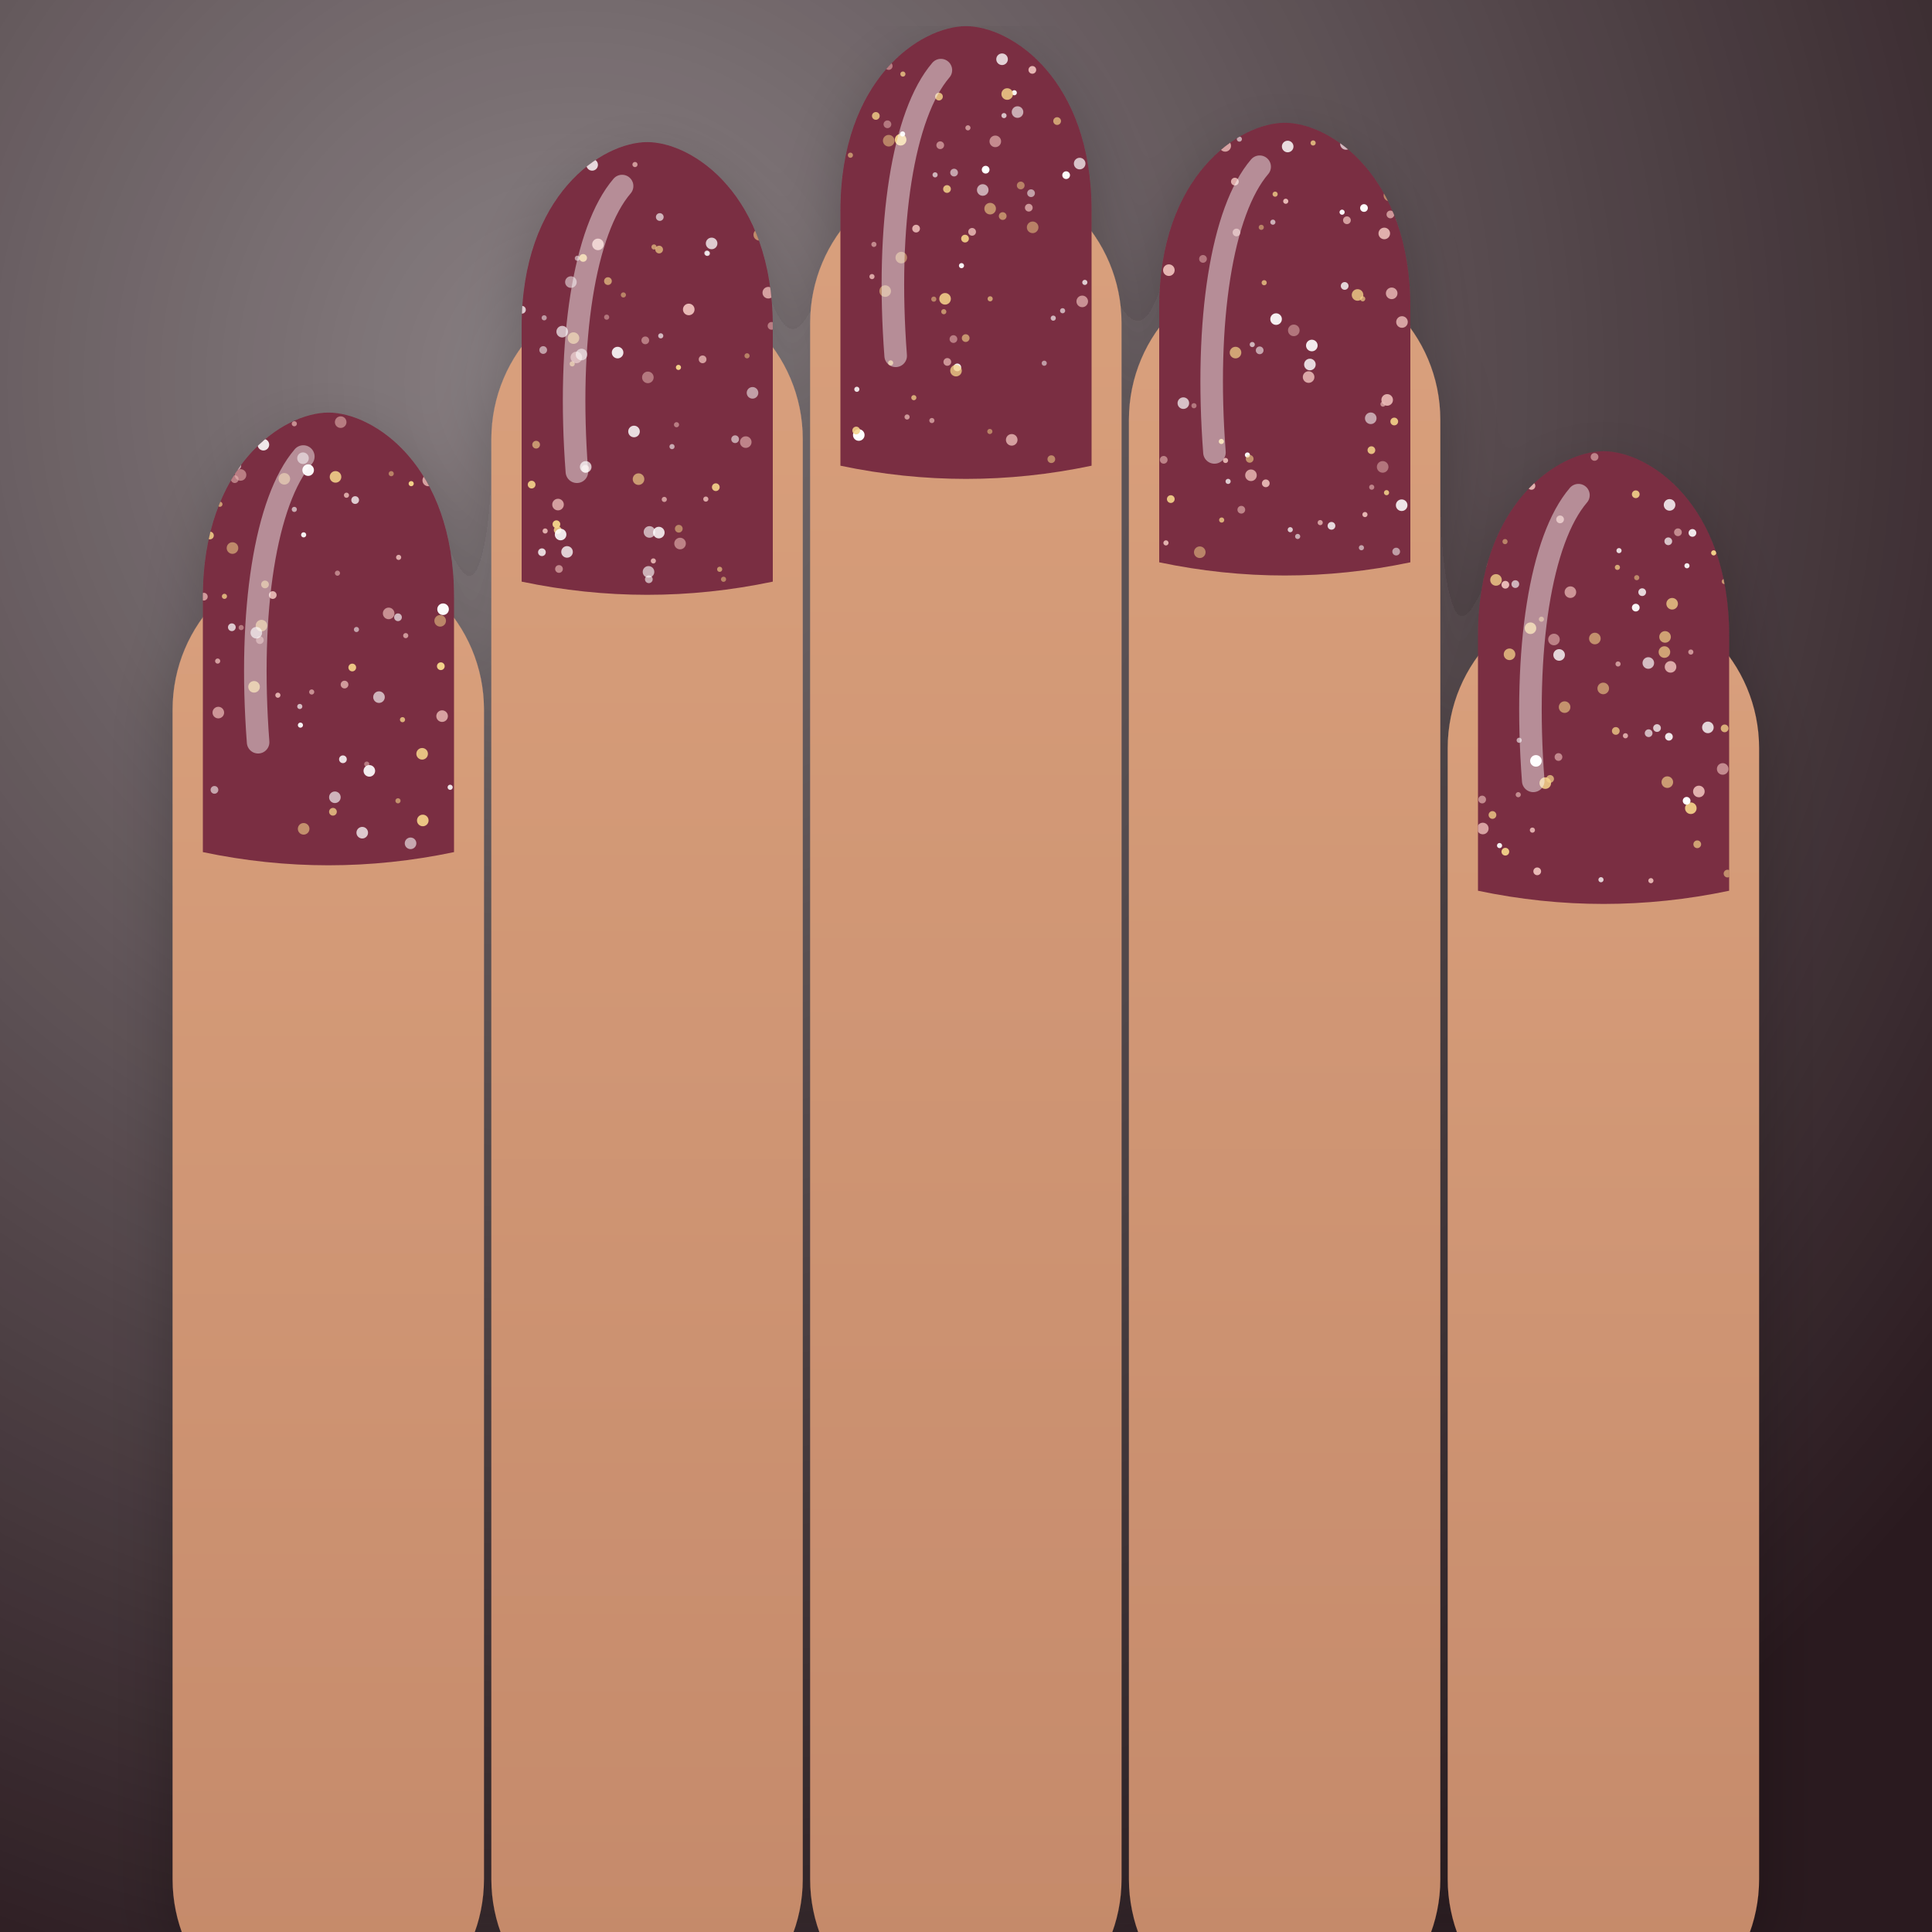
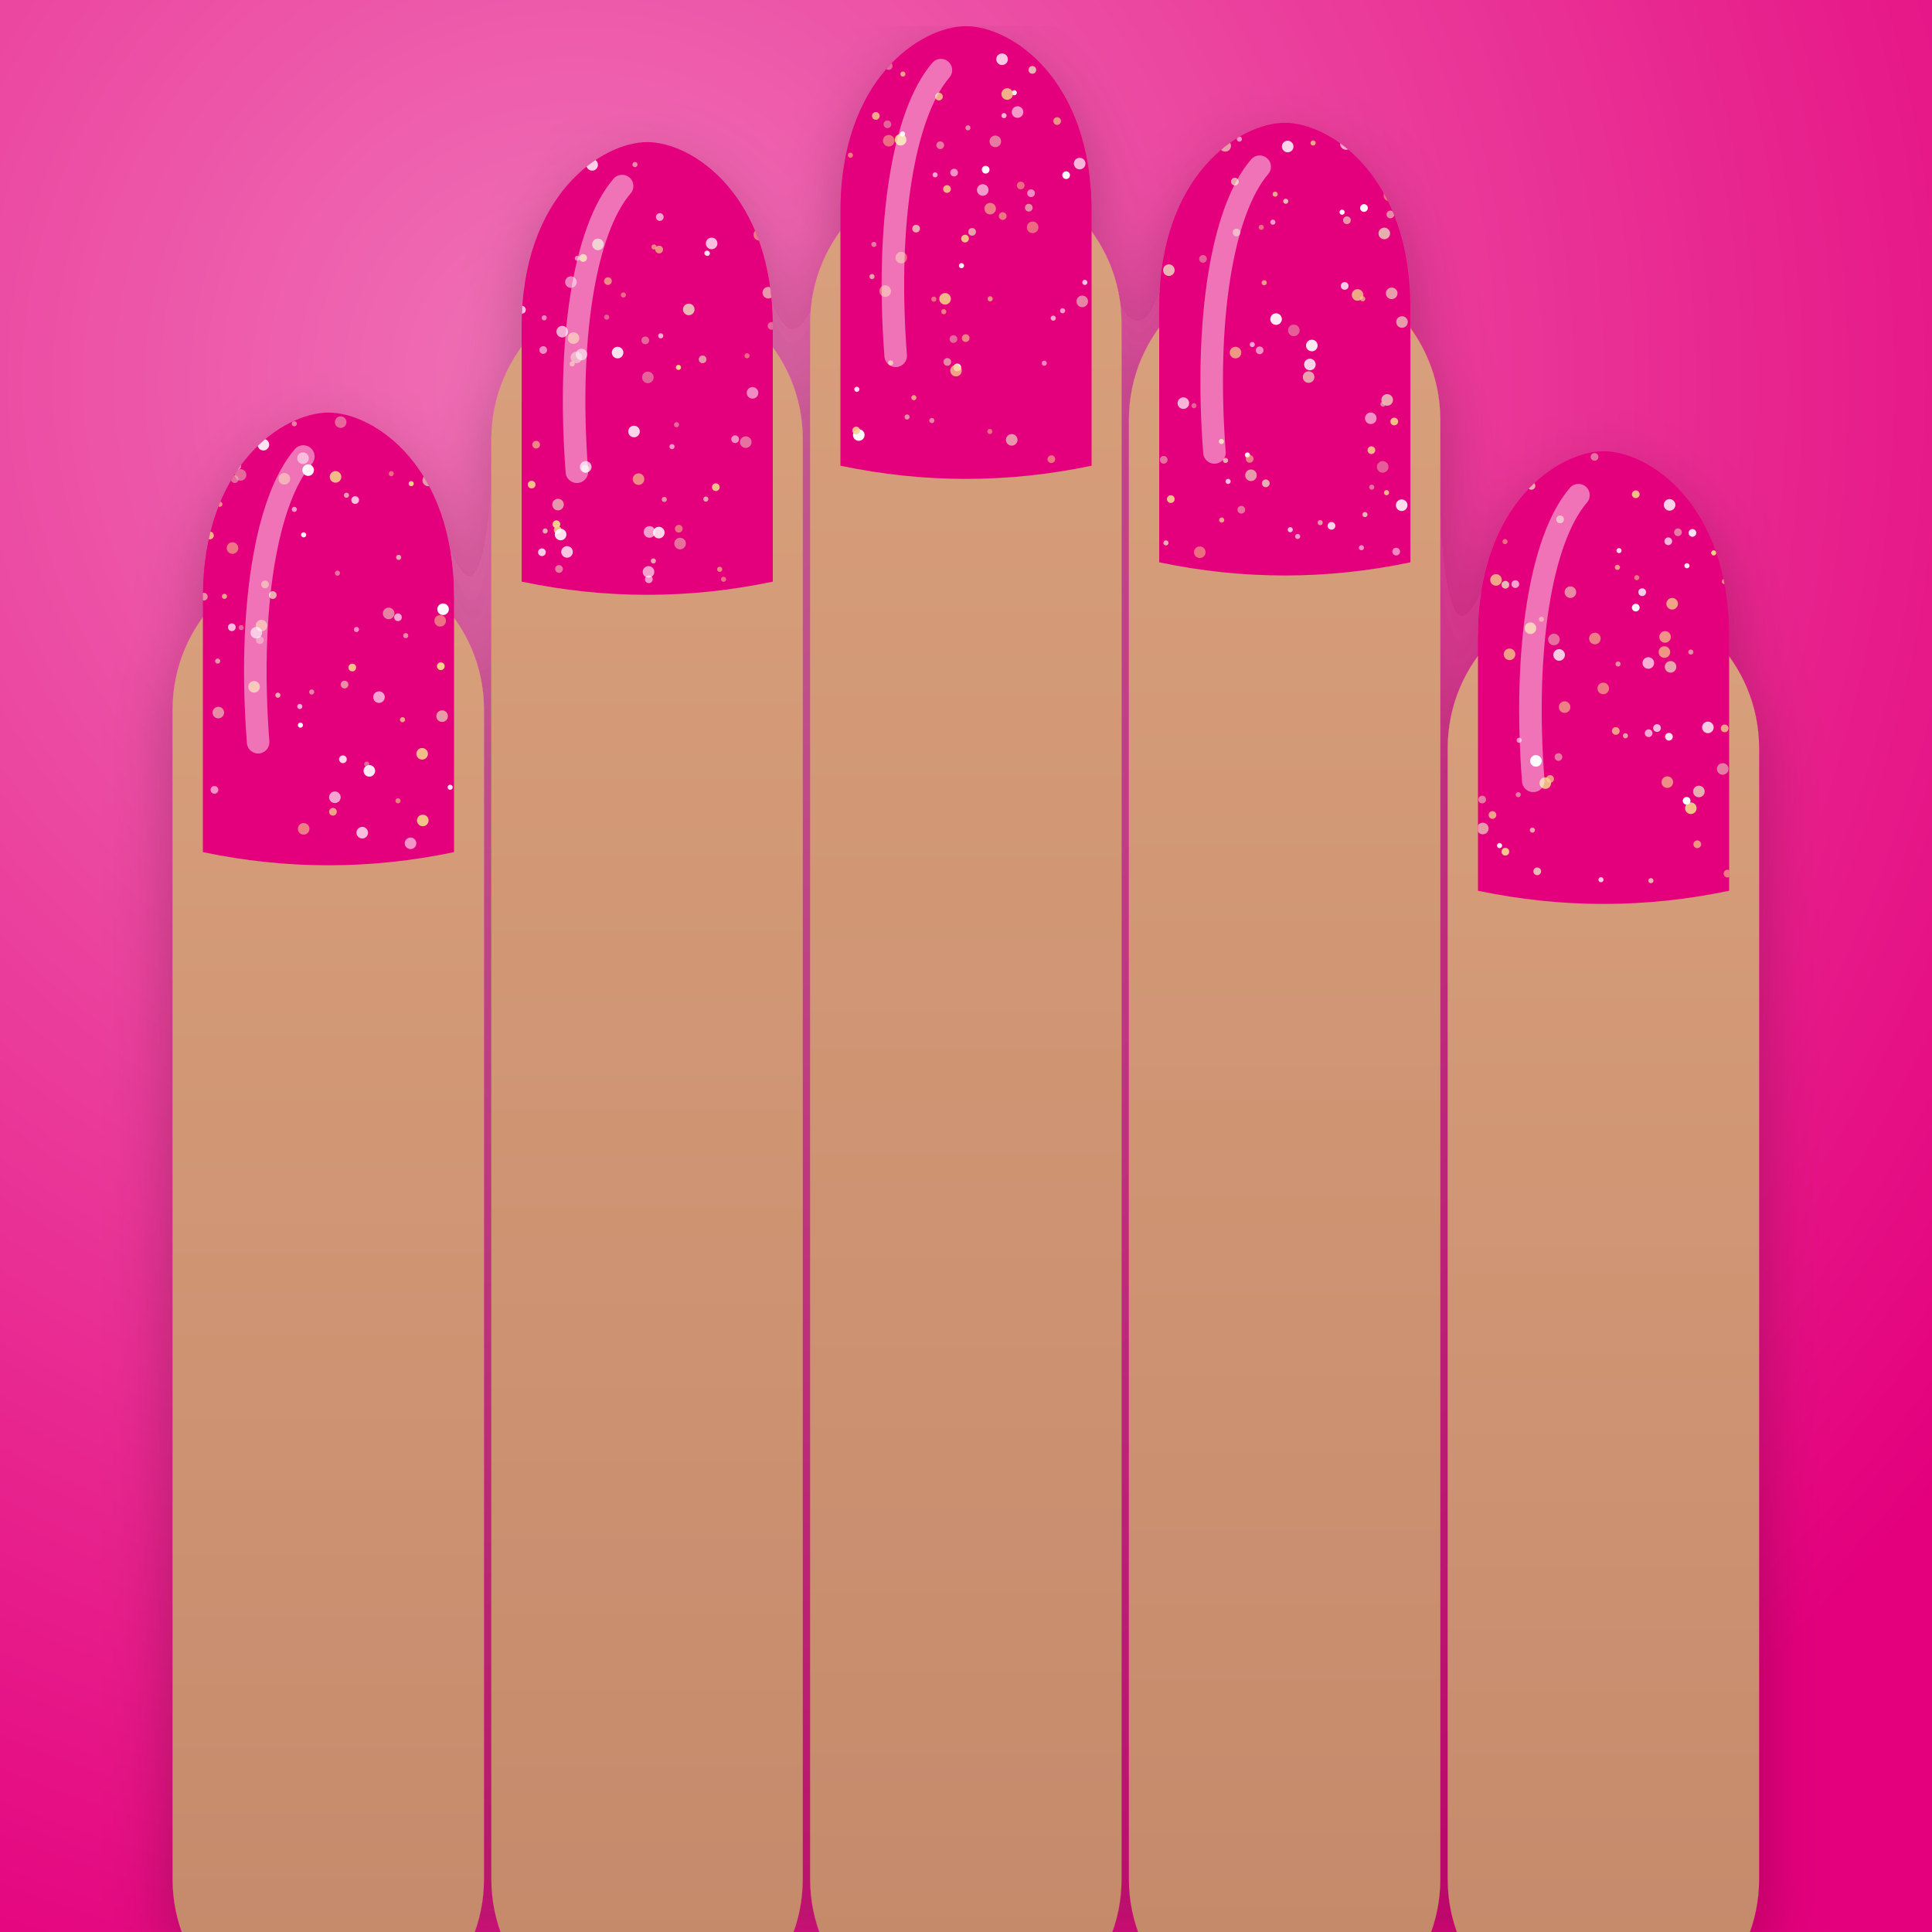
<svg xmlns="http://www.w3.org/2000/svg" viewBox="0 0 600 600" preserveAspectRatio="xMidYMid slice">
  <defs>
    <linearGradient id="chrome" x1="0" y1="0" x2="1" y2="1">
      <stop offset="0" stop-color="#f4e9ff" />
      <stop offset=".35" stop-color="#c9b6e6" />
      <stop offset=".6" stop-color="#fbe2ee" />
      <stop offset="1" stop-color="#a99bc8" />
    </linearGradient>
    <linearGradient id="sk" x1="0" y1="0" x2="0" y2="1">
      <stop offset="0" stop-color="#d9a07c" />
      <stop offset="1" stop-color="#c4896a" />
    </linearGradient>
    <radialGradient id="bgl" cx=".3" cy=".2" r=".9">
      <stop offset="0" stop-color="#fff" stop-opacity=".45" />
      <stop offset="1" stop-color="#fff" stop-opacity="0" />
    </radialGradient>
    <filter id="sh" x="-20%" y="-20%" width="140%" height="140%">
      <feDropShadow dx="0" dy="8" stdDeviation="10" flood-color="#2a1a1f" flood-opacity=".25" />
    </filter>
    <clipPath id="c0">
      <path d="M63.0,264.63 L63.0,185.46 C63.0,144.51 87.96,128.13 102.0,128.13 C116.04,128.13 141.0,144.51 141.0,185.46 L141.0,264.63 Q102.0,272.82 63.0,264.63 Z" />
    </clipPath>
    <clipPath id="c1">
      <path d="M162.0,180.63 L162.0,101.46 C162.0,60.51 186.96,44.13 201.0,44.13 C215.04,44.13 240.0,60.51 240.0,101.46 L240.0,180.63 Q201.0,188.82 162.0,180.63 Z" />
    </clipPath>
    <clipPath id="c2">
      <path d="M261.0,144.63 L261.0,65.46 C261.0,24.51 285.96,8.13 300.0,8.13 C314.04,8.13 339.0,24.51 339.0,65.46 L339.0,144.63 Q300.0,152.82 261.0,144.63 Z" />
    </clipPath>
    <clipPath id="c3">
      <path d="M360.0,174.63 L360.0,95.46 C360.0,54.51 384.96,38.13 399.0,38.13 C413.04,38.13 438.0,54.51 438.0,95.46 L438.0,174.63 Q399.0,182.82 360.0,174.63 Z" />
    </clipPath>
    <clipPath id="c4">
      <path d="M459.0,276.63 L459.0,197.46 C459.0,156.51 483.96,140.13 498.0,140.13 C512.04,140.13 537.0,156.51 537.0,197.46 L537.0,276.63 Q498.0,284.82 459.0,276.63 Z" />
    </clipPath>
  </defs>
-   <rect width="600" height="600" fill="#2a1a1f" />
+   <rect width="600" height="600" fill="#e4007c" />
  <rect width="600" height="600" fill="url(#bgl)" />
  <g filter="url(#sh)">
    <rect x="53.6" y="172.0" width="96.7" height="460.0" rx="48.4" fill="url(#sk)" />
-     <path d="M63.0,264.63 L63.0,185.46 C63.0,144.51 87.96,128.13 102.0,128.13 C116.04,128.13 141.0,144.51 141.0,185.46 L141.0,264.63 Q102.0,272.82 63.0,264.63 Z" fill="#7a2f42" />
+     <path d="M63.0,264.63 L63.0,185.46 C63.0,144.51 87.96,128.13 102.0,128.13 C116.04,128.13 141.0,144.51 141.0,185.46 L141.0,264.63 Q102.0,272.82 63.0,264.63 Z" fill="#e4007c" />
    <g clip-path="url(#c0)">
      <circle cx="88.3" cy="148.7" r="1.8" fill="#f5d38a" opacity="0.54" />
      <circle cx="104.8" cy="178.0" r="0.8" fill="#e9b9b5" opacity="0.61" />
      <circle cx="69.7" cy="185.2" r="0.8" fill="#f5d38a" opacity="0.78" />
      <circle cx="67.6" cy="205.3" r="0.8" fill="#e9b9b5" opacity="0.81" />
      <circle cx="136.9" cy="206.9" r="1.2" fill="#f5d38a" opacity="0.99" />
      <circle cx="66.6" cy="245.3" r="1.2" fill="#fff" opacity="0.57" />
      <circle cx="72.2" cy="170.2" r="1.8" fill="#f5d38a" opacity="0.55" />
      <circle cx="107.6" cy="153.8" r="0.8" fill="#e9b9b5" opacity="0.86" />
      <circle cx="107.0" cy="212.6" r="1.2" fill="#e9b9b5" opacity="0.77" />
      <circle cx="123.6" cy="191.7" r="1.2" fill="#fff" opacity="0.65" />
      <circle cx="125.0" cy="223.5" r="0.8" fill="#f5d38a" opacity="0.79" />
      <circle cx="104.0" cy="247.6" r="1.8" fill="#fff" opacity="0.64" />
      <circle cx="139.5" cy="144.2" r="1.2" fill="#f5d38a" opacity="0.88" />
      <circle cx="74.9" cy="194.9" r="0.8" fill="#e9b9b5" opacity="0.54" />
      <circle cx="106.5" cy="235.8" r="1.2" fill="#fff" opacity="0.85" />
      <circle cx="109.4" cy="207.3" r="1.2" fill="#f5d38a" opacity="0.92" />
      <circle cx="136.7" cy="192.8" r="1.8" fill="#f5d38a" opacity="0.53" />
      <circle cx="117.7" cy="216.5" r="1.8" fill="#fff" opacity="0.64" />
      <circle cx="93.1" cy="219.4" r="0.8" fill="#fff" opacity="0.68" />
      <circle cx="110.7" cy="195.5" r="0.8" fill="#fff" opacity="0.56" />
      <circle cx="82.3" cy="181.5" r="1.2" fill="#f5d38a" opacity="0.58" />
      <circle cx="94.3" cy="166.1" r="0.8" fill="#fff" opacity="0.93" />
      <circle cx="84.7" cy="184.8" r="1.2" fill="#e9b9b5" opacity="0.94" />
      <circle cx="137.7" cy="148.7" r="0.8" fill="#f5d38a" opacity="0.62" />
      <circle cx="81.2" cy="194.3" r="1.8" fill="#f5d38a" opacity="0.63" />
      <circle cx="63.3" cy="185.3" r="1.2" fill="#e9b9b5" opacity="0.78" />
      <circle cx="137.3" cy="222.4" r="1.8" fill="#e9b9b5" opacity="0.83" />
      <circle cx="120.7" cy="190.5" r="1.8" fill="#e9b9b5" opacity="0.70" />
      <circle cx="94.1" cy="142.3" r="1.8" fill="#fff" opacity="0.53" />
      <circle cx="68.3" cy="156.6" r="0.8" fill="#f5d38a" opacity="0.67" />
      <circle cx="67.1" cy="128.2" r="0.8" fill="#e9b9b5" opacity="0.55" />
      <circle cx="91.4" cy="131.6" r="0.8" fill="#e9b9b5" opacity="0.69" />
      <circle cx="112.5" cy="258.6" r="1.8" fill="#fff" opacity="0.74" />
      <circle cx="72.0" cy="194.8" r="1.2" fill="#fff" opacity="0.74" />
      <circle cx="69.7" cy="142.1" r="1.2" fill="#e9b9b5" opacity="0.63" />
      <circle cx="127.7" cy="150.2" r="0.8" fill="#f5d38a" opacity="0.98" />
      <circle cx="104.2" cy="148.1" r="1.8" fill="#f5d38a" opacity="0.88" />
      <circle cx="86.3" cy="215.9" r="0.8" fill="#e9b9b5" opacity="0.92" />
      <circle cx="103.4" cy="252.1" r="1.2" fill="#f5d38a" opacity="0.77" />
      <circle cx="123.8" cy="173.1" r="0.8" fill="#e9b9b5" opacity="0.91" />
      <circle cx="139.8" cy="244.5" r="0.8" fill="#fff" opacity="0.87" />
      <circle cx="80.7" cy="198.8" r="1.2" fill="#e9b9b5" opacity="0.51" />
      <circle cx="65.2" cy="166.3" r="1.2" fill="#f5d38a" opacity="0.85" />
      <circle cx="137.6" cy="189.2" r="1.8" fill="#fff" opacity="0.98" />
      <circle cx="91.4" cy="158.2" r="0.8" fill="#fff" opacity="0.60" />
      <circle cx="78.9" cy="213.3" r="1.8" fill="#f5d38a" opacity="0.74" />
      <circle cx="113.9" cy="237.3" r="0.8" fill="#e9b9b5" opacity="0.56" />
      <circle cx="93.3" cy="225.2" r="0.8" fill="#fff" opacity="0.94" />
      <circle cx="96.8" cy="214.9" r="0.8" fill="#e9b9b5" opacity="0.70" />
      <circle cx="94.3" cy="257.4" r="1.8" fill="#f5d38a" opacity="0.59" />
      <circle cx="72.9" cy="148.8" r="1.2" fill="#e9b9b5" opacity="0.57" />
      <circle cx="127.5" cy="261.9" r="1.8" fill="#fff" opacity="0.58" />
      <circle cx="105.8" cy="131.1" r="1.8" fill="#e9b9b5" opacity="0.55" />
      <circle cx="121.5" cy="147.1" r="0.8" fill="#f5d38a" opacity="0.51" />
      <circle cx="79.6" cy="196.5" r="1.8" fill="#fff" opacity="0.63" />
      <circle cx="95.7" cy="146.0" r="1.8" fill="#fff" opacity="0.95" />
      <circle cx="114.7" cy="239.4" r="1.8" fill="#fff" opacity="0.91" />
      <circle cx="131.5" cy="146.0" r="0.8" fill="#e9b9b5" opacity="0.76" />
      <circle cx="131.1" cy="234.1" r="1.8" fill="#f5d38a" opacity="0.89" />
      <circle cx="74.7" cy="147.5" r="1.8" fill="#e9b9b5" opacity="0.56" />
      <circle cx="67.8" cy="221.3" r="1.8" fill="#e9b9b5" opacity="0.74" />
      <circle cx="123.6" cy="248.7" r="0.8" fill="#f5d38a" opacity="0.60" />
      <circle cx="66.3" cy="141.5" r="1.2" fill="#e9b9b5" opacity="0.51" />
      <circle cx="132.7" cy="136.8" r="1.2" fill="#e9b9b5" opacity="0.99" />
      <circle cx="110.3" cy="155.3" r="1.2" fill="#fff" opacity="0.75" />
      <circle cx="126.0" cy="197.4" r="0.8" fill="#e9b9b5" opacity="0.76" />
      <circle cx="131.3" cy="254.8" r="1.8" fill="#f5d38a" opacity="0.92" />
      <circle cx="73.7" cy="144.7" r="1.2" fill="#fff" opacity="0.54" />
      <circle cx="81.8" cy="138.1" r="1.8" fill="#fff" opacity="0.89" />
      <circle cx="133.0" cy="149.2" r="1.8" fill="#e9b9b5" opacity="0.83" />
    </g>
    <path d="M80.16,230.505 C77.04,189.555 82.5,155.43 94.2,141.78" stroke="#fff" stroke-width="7.0" stroke-linecap="round" fill="none" opacity=".45" />
    <rect x="152.6" y="88.0" width="96.7" height="544.0" rx="48.4" fill="url(#sk)" />
-     <path d="M162.0,180.63 L162.0,101.46 C162.0,60.51 186.96,44.13 201.0,44.13 C215.04,44.13 240.0,60.51 240.0,101.46 L240.0,180.63 Q201.0,188.82 162.0,180.63 Z" fill="#7a2f42" />
+     <path d="M162.0,180.63 L162.0,101.46 C162.0,60.51 186.96,44.13 201.0,44.13 C215.04,44.13 240.0,60.51 240.0,101.46 L240.0,180.63 Q201.0,188.82 162.0,180.63 Z" fill="#e4007c" />
    <g clip-path="url(#c1)">
      <circle cx="173.2" cy="164.6" r="1.2" fill="#f5d38a" opacity="0.87" />
      <circle cx="169.3" cy="164.9" r="0.8" fill="#e9b9b5" opacity="0.92" />
      <circle cx="174.6" cy="103.0" r="1.8" fill="#fff" opacity="0.67" />
      <circle cx="177.3" cy="87.6" r="1.8" fill="#fff" opacity="0.51" />
      <circle cx="205.2" cy="104.3" r="0.8" fill="#fff" opacity="0.67" />
      <circle cx="210.7" cy="114.1" r="0.8" fill="#f5d38a" opacity="0.99" />
      <circle cx="223.5" cy="176.8" r="0.8" fill="#f5d38a" opacity="0.63" />
      <circle cx="165.1" cy="150.5" r="1.2" fill="#f5d38a" opacity="0.91" />
      <circle cx="228.3" cy="136.4" r="1.2" fill="#fff" opacity="0.57" />
      <circle cx="233.7" cy="122.0" r="1.8" fill="#fff" opacity="0.54" />
      <circle cx="166.5" cy="138.1" r="1.2" fill="#f5d38a" opacity="0.63" />
      <circle cx="163.3" cy="56.2" r="1.2" fill="#f5d38a" opacity="0.80" />
      <circle cx="179.3" cy="80.2" r="0.8" fill="#fff" opacity="0.51" />
      <circle cx="239.6" cy="101.2" r="1.2" fill="#e9b9b5" opacity="0.56" />
      <circle cx="203.1" cy="76.7" r="0.8" fill="#f5d38a" opacity="0.63" />
      <circle cx="176.1" cy="171.4" r="1.8" fill="#fff" opacity="0.77" />
      <circle cx="178.1" cy="105.0" r="1.8" fill="#f5d38a" opacity="0.64" />
      <circle cx="224.7" cy="179.9" r="0.8" fill="#f5d38a" opacity="0.51" />
      <circle cx="201.4" cy="177.6" r="1.8" fill="#fff" opacity="0.62" />
      <circle cx="196.9" cy="134.0" r="1.8" fill="#fff" opacity="0.83" />
      <circle cx="204.6" cy="165.4" r="1.8" fill="#fff" opacity="0.84" />
      <circle cx="238.6" cy="90.9" r="1.8" fill="#e9b9b5" opacity="0.82" />
      <circle cx="193.6" cy="91.6" r="0.8" fill="#f5d38a" opacity="0.51" />
      <circle cx="210.8" cy="164.2" r="1.2" fill="#f5d38a" opacity="0.53" />
      <circle cx="213.9" cy="96.1" r="1.8" fill="#e9b9b5" opacity="0.99" />
      <circle cx="208.7" cy="138.7" r="0.8" fill="#fff" opacity="0.59" />
      <circle cx="183.0" cy="44.6" r="1.2" fill="#fff" opacity="0.99" />
      <circle cx="204.7" cy="77.5" r="1.2" fill="#f5d38a" opacity="0.68" />
      <circle cx="162.1" cy="96.2" r="1.2" fill="#fff" opacity="0.75" />
      <circle cx="177.7" cy="113.0" r="0.8" fill="#f5d38a" opacity="0.63" />
      <circle cx="169.0" cy="98.7" r="0.8" fill="#fff" opacity="0.51" />
      <circle cx="185.7" cy="75.9" r="1.8" fill="#e9b9b5" opacity="0.93" />
      <circle cx="174.1" cy="166.0" r="1.8" fill="#fff" opacity="0.88" />
      <circle cx="218.2" cy="111.6" r="1.2" fill="#e9b9b5" opacity="0.81" />
      <circle cx="173.3" cy="156.7" r="1.8" fill="#e9b9b5" opacity="0.81" />
      <circle cx="219.2" cy="155.0" r="0.8" fill="#e9b9b5" opacity="0.88" />
      <circle cx="206.3" cy="155.1" r="0.8" fill="#e9b9b5" opacity="0.79" />
      <circle cx="231.6" cy="137.3" r="1.8" fill="#e9b9b5" opacity="0.61" />
      <circle cx="164.4" cy="62.3" r="1.2" fill="#f5d38a" opacity="0.69" />
      <circle cx="197.2" cy="51.1" r="0.8" fill="#e9b9b5" opacity="0.77" />
      <circle cx="181.1" cy="80.1" r="1.2" fill="#f5d38a" opacity="0.87" />
      <circle cx="201.2" cy="117.2" r="1.8" fill="#e9b9b5" opacity="0.53" />
      <circle cx="219.5" cy="78.6" r="0.8" fill="#fff" opacity="0.62" />
      <circle cx="221.0" cy="75.6" r="1.8" fill="#fff" opacity="0.75" />
      <circle cx="191.8" cy="109.5" r="1.8" fill="#fff" opacity="0.88" />
      <circle cx="210.1" cy="131.9" r="0.8" fill="#e9b9b5" opacity="0.57" />
      <circle cx="181.8" cy="145.6" r="1.2" fill="#e9b9b5" opacity="0.78" />
      <circle cx="163.0" cy="52.4" r="1.2" fill="#e9b9b5" opacity="0.55" />
      <circle cx="179.0" cy="111.0" r="1.8" fill="#e9b9b5" opacity="0.64" />
      <circle cx="198.3" cy="148.8" r="1.8" fill="#f5d38a" opacity="0.66" />
      <circle cx="168.7" cy="108.7" r="1.2" fill="#fff" opacity="0.54" />
      <circle cx="201.5" cy="179.9" r="1.2" fill="#fff" opacity="0.60" />
      <circle cx="235.8" cy="72.9" r="1.8" fill="#f5d38a" opacity="0.57" />
      <circle cx="202.9" cy="174.2" r="0.8" fill="#e9b9b5" opacity="0.91" />
      <circle cx="201.7" cy="165.2" r="1.8" fill="#fff" opacity="0.62" />
      <circle cx="232.0" cy="110.5" r="0.8" fill="#f5d38a" opacity="0.50" />
      <circle cx="200.4" cy="105.7" r="1.2" fill="#e9b9b5" opacity="0.57" />
      <circle cx="188.8" cy="87.3" r="1.2" fill="#f5d38a" opacity="0.66" />
      <circle cx="188.4" cy="98.5" r="0.8" fill="#e9b9b5" opacity="0.51" />
      <circle cx="219.7" cy="78.7" r="0.8" fill="#fff" opacity="0.70" />
      <circle cx="229.9" cy="54.6" r="1.2" fill="#fff" opacity="0.93" />
      <circle cx="183.9" cy="51.2" r="1.8" fill="#fff" opacity="0.82" />
      <circle cx="173.6" cy="176.7" r="1.2" fill="#e9b9b5" opacity="0.66" />
      <circle cx="222.3" cy="151.3" r="1.2" fill="#f5d38a" opacity="0.91" />
      <circle cx="211.2" cy="168.8" r="1.8" fill="#e9b9b5" opacity="0.60" />
      <circle cx="168.3" cy="171.5" r="1.2" fill="#fff" opacity="0.81" />
      <circle cx="172.8" cy="162.8" r="1.2" fill="#f5d38a" opacity="0.96" />
      <circle cx="204.9" cy="67.4" r="1.2" fill="#fff" opacity="0.64" />
      <circle cx="181.9" cy="145.0" r="1.8" fill="#fff" opacity="0.70" />
      <circle cx="180.6" cy="110.1" r="1.8" fill="#fff" opacity="0.56" />
    </g>
    <path d="M179.16,146.505 C176.04,105.555 181.5,71.43 193.2,57.78" stroke="#fff" stroke-width="7.0" stroke-linecap="round" fill="none" opacity=".45" />
    <rect x="251.6" y="52.0" width="96.7" height="580.0" rx="48.4" fill="url(#sk)" />
-     <path d="M261.0,144.63 L261.0,65.46 C261.0,24.51 285.96,8.13 300.0,8.13 C314.04,8.13 339.0,24.51 339.0,65.46 L339.0,144.63 Q300.0,152.82 261.0,144.63 Z" fill="#7a2f42" />
+     <path d="M261.0,144.63 L261.0,65.46 C261.0,24.51 285.96,8.13 300.0,8.13 C314.04,8.13 339.0,24.51 339.0,65.46 L339.0,144.63 Q300.0,152.82 261.0,144.63 Z" fill="#e4007c" />
    <g clip-path="url(#c2)">
      <circle cx="311.2" cy="18.4" r="1.8" fill="#fff" opacity="0.78" />
      <circle cx="296.3" cy="53.6" r="1.2" fill="#fff" opacity="0.57" />
      <circle cx="276.0" cy="20.5" r="1.2" fill="#e9b9b5" opacity="0.55" />
      <circle cx="279.7" cy="43.4" r="1.8" fill="#f5d38a" opacity="0.94" />
      <circle cx="319.5" cy="64.5" r="1.2" fill="#e9b9b5" opacity="0.76" />
      <circle cx="290.4" cy="54.3" r="0.8" fill="#fff" opacity="0.64" />
      <circle cx="336.5" cy="25.3" r="1.8" fill="#e9b9b5" opacity="0.81" />
      <circle cx="328.3" cy="37.6" r="1.2" fill="#f5d38a" opacity="0.69" />
      <circle cx="311.4" cy="67.1" r="1.2" fill="#f5d38a" opacity="0.56" />
      <circle cx="294.2" cy="112.4" r="1.2" fill="#e9b9b5" opacity="0.74" />
      <circle cx="266.7" cy="135.1" r="1.8" fill="#fff" opacity="0.99" />
      <circle cx="280.4" cy="23.0" r="0.8" fill="#f5d38a" opacity="0.76" />
      <circle cx="314.2" cy="136.6" r="1.8" fill="#e9b9b5" opacity="0.82" />
      <circle cx="320.7" cy="70.6" r="1.8" fill="#f5d38a" opacity="0.50" />
      <circle cx="270.8" cy="85.9" r="0.8" fill="#e9b9b5" opacity="0.86" />
      <circle cx="336.1" cy="93.6" r="1.8" fill="#e9b9b5" opacity="0.72" />
      <circle cx="320.6" cy="21.7" r="1.2" fill="#e9b9b5" opacity="0.97" />
      <circle cx="276.0" cy="43.7" r="1.8" fill="#f5d38a" opacity="0.51" />
      <circle cx="284.5" cy="71.0" r="1.2" fill="#e9b9b5" opacity="0.92" />
      <circle cx="279.9" cy="80.0" r="1.8" fill="#f5d38a" opacity="0.51" />
      <circle cx="293.1" cy="96.8" r="0.8" fill="#f5d38a" opacity="0.60" />
      <circle cx="330.0" cy="96.5" r="0.8" fill="#fff" opacity="0.61" />
      <circle cx="294.1" cy="58.7" r="1.2" fill="#f5d38a" opacity="0.85" />
      <circle cx="317.0" cy="57.6" r="1.2" fill="#f5d38a" opacity="0.50" />
      <circle cx="283.8" cy="123.5" r="0.8" fill="#f5d38a" opacity="0.75" />
      <circle cx="276.6" cy="112.7" r="0.8" fill="#f5d38a" opacity="0.73" />
      <circle cx="281.7" cy="129.5" r="0.8" fill="#e9b9b5" opacity="0.75" />
      <circle cx="275.6" cy="38.6" r="1.2" fill="#e9b9b5" opacity="0.53" />
      <circle cx="307.4" cy="134.0" r="0.8" fill="#f5d38a" opacity="0.51" />
      <circle cx="307.5" cy="64.8" r="1.8" fill="#f5d38a" opacity="0.59" />
      <circle cx="296.1" cy="105.3" r="1.2" fill="#e9b9b5" opacity="0.56" />
      <circle cx="267.2" cy="30.7" r="0.8" fill="#f5d38a" opacity="0.83" />
      <circle cx="301.9" cy="72.0" r="1.2" fill="#e9b9b5" opacity="0.86" />
      <circle cx="326.5" cy="142.6" r="1.2" fill="#f5d38a" opacity="0.55" />
      <circle cx="267.1" cy="19.2" r="1.2" fill="#f5d38a" opacity="0.78" />
      <circle cx="320.2" cy="60.0" r="1.2" fill="#fff" opacity="0.54" />
      <circle cx="316.0" cy="34.8" r="1.8" fill="#fff" opacity="0.60" />
      <circle cx="289.4" cy="130.6" r="0.8" fill="#e9b9b5" opacity="0.71" />
      <circle cx="324.3" cy="112.8" r="0.8" fill="#fff" opacity="0.52" />
      <circle cx="265.9" cy="133.7" r="1.2" fill="#f5d38a" opacity="0.87" />
      <circle cx="331.1" cy="54.4" r="1.2" fill="#fff" opacity="0.98" />
      <circle cx="309.1" cy="43.9" r="1.8" fill="#e9b9b5" opacity="0.66" />
      <circle cx="282.5" cy="8.6" r="1.8" fill="#e9b9b5" opacity="0.97" />
      <circle cx="266.1" cy="120.9" r="0.8" fill="#fff" opacity="0.86" />
      <circle cx="297.3" cy="114.1" r="1.2" fill="#fff" opacity="0.91" />
      <circle cx="271.4" cy="75.9" r="0.8" fill="#e9b9b5" opacity="0.65" />
      <circle cx="315.0" cy="28.8" r="0.8" fill="#fff" opacity="0.93" />
      <circle cx="296.9" cy="115.1" r="1.8" fill="#f5d38a" opacity="0.76" />
      <circle cx="291.6" cy="30.0" r="1.2" fill="#f5d38a" opacity="0.82" />
      <circle cx="298.6" cy="82.5" r="0.8" fill="#fff" opacity="0.94" />
      <circle cx="338.1" cy="44.3" r="0.8" fill="#f5d38a" opacity="0.55" />
      <circle cx="299.9" cy="105.0" r="1.2" fill="#f5d38a" opacity="0.62" />
      <circle cx="293.5" cy="92.8" r="1.8" fill="#f5d38a" opacity="0.87" />
      <circle cx="327.1" cy="98.8" r="0.8" fill="#fff" opacity="0.65" />
      <circle cx="305.2" cy="59.0" r="1.8" fill="#fff" opacity="0.60" />
      <circle cx="280.3" cy="41.6" r="0.8" fill="#fff" opacity="0.94" />
      <circle cx="306.1" cy="52.7" r="1.2" fill="#fff" opacity="1.00" />
      <circle cx="300.6" cy="39.7" r="0.8" fill="#e9b9b5" opacity="0.73" />
      <circle cx="263.9" cy="8.7" r="0.8" fill="#fff" opacity="0.96" />
      <circle cx="264.1" cy="48.2" r="0.8" fill="#f5d38a" opacity="0.59" />
      <circle cx="336.9" cy="87.7" r="0.8" fill="#fff" opacity="0.76" />
      <circle cx="274.9" cy="90.4" r="1.8" fill="#f5d38a" opacity="0.55" />
      <circle cx="307.5" cy="92.8" r="0.8" fill="#f5d38a" opacity="0.68" />
      <circle cx="272.0" cy="36.0" r="1.2" fill="#f5d38a" opacity="0.80" />
      <circle cx="311.8" cy="35.9" r="0.8" fill="#fff" opacity="0.70" />
      <circle cx="290.0" cy="92.9" r="0.8" fill="#f5d38a" opacity="0.52" />
      <circle cx="299.7" cy="74.1" r="1.2" fill="#f5d38a" opacity="0.90" />
      <circle cx="312.8" cy="29.2" r="1.8" fill="#f5d38a" opacity="0.83" />
      <circle cx="292.0" cy="45.1" r="1.2" fill="#e9b9b5" opacity="0.65" />
      <circle cx="335.3" cy="50.8" r="1.8" fill="#fff" opacity="0.71" />
    </g>
    <path d="M278.16,110.505 C275.04,69.555 280.5,35.43 292.2,21.78" stroke="#fff" stroke-width="7.0" stroke-linecap="round" fill="none" opacity=".45" />
    <rect x="350.6" y="82.0" width="96.7" height="550.0" rx="48.4" fill="url(#sk)" />
-     <path d="M360.0,174.63 L360.0,95.46 C360.0,54.51 384.96,38.13 399.0,38.13 C413.04,38.13 438.0,54.51 438.0,95.46 L438.0,174.63 Q399.0,182.82 360.0,174.63 Z" fill="#7a2f42" />
+     <path d="M360.0,174.63 L360.0,95.46 C360.0,54.51 384.96,38.13 399.0,38.13 C413.04,38.13 438.0,54.51 438.0,95.46 L438.0,174.63 Q399.0,182.82 360.0,174.63 Z" fill="#e4007c" />
    <g clip-path="url(#c3)">
      <circle cx="361.4" cy="142.8" r="1.2" fill="#e9b9b5" opacity="0.60" />
      <circle cx="416.8" cy="65.9" r="0.8" fill="#fff" opacity="0.95" />
      <circle cx="393.1" cy="150.1" r="1.2" fill="#e9b9b5" opacity="0.94" />
      <circle cx="396.0" cy="60.3" r="0.8" fill="#f5d38a" opacity="0.78" />
      <circle cx="410.0" cy="162.3" r="0.8" fill="#e9b9b5" opacity="0.81" />
      <circle cx="388.9" cy="107.0" r="0.8" fill="#fff" opacity="0.64" />
      <circle cx="400.7" cy="164.5" r="0.8" fill="#fff" opacity="0.75" />
      <circle cx="422.8" cy="170.1" r="0.8" fill="#fff" opacity="0.56" />
      <circle cx="433.6" cy="171.3" r="1.2" fill="#fff" opacity="0.53" />
      <circle cx="432.2" cy="91.1" r="1.8" fill="#e9b9b5" opacity="0.84" />
      <circle cx="429.5" cy="125.5" r="0.8" fill="#e9b9b5" opacity="0.70" />
      <circle cx="426.0" cy="151.3" r="0.8" fill="#e9b9b5" opacity="0.61" />
      <circle cx="391.2" cy="108.8" r="1.2" fill="#fff" opacity="0.56" />
      <circle cx="379.3" cy="137.1" r="0.8" fill="#f5d38a" opacity="0.94" />
      <circle cx="425.7" cy="129.9" r="1.8" fill="#fff" opacity="0.56" />
      <circle cx="406.8" cy="113.2" r="1.8" fill="#fff" opacity="0.82" />
      <circle cx="384.0" cy="72.2" r="1.2" fill="#e9b9b5" opacity="0.68" />
      <circle cx="399.3" cy="62.5" r="0.8" fill="#e9b9b5" opacity="0.99" />
      <circle cx="396.3" cy="99.1" r="1.8" fill="#fff" opacity="0.92" />
      <circle cx="423.2" cy="92.8" r="0.8" fill="#f5d38a" opacity="0.68" />
      <circle cx="388.5" cy="147.6" r="1.8" fill="#e9b9b5" opacity="0.83" />
      <circle cx="363.2" cy="55.9" r="1.8" fill="#fff" opacity="0.89" />
      <circle cx="399.9" cy="45.5" r="1.8" fill="#fff" opacity="0.83" />
      <circle cx="421.2" cy="41.7" r="0.8" fill="#e9b9b5" opacity="0.87" />
      <circle cx="423.6" cy="64.6" r="1.2" fill="#fff" opacity="0.98" />
      <circle cx="431.5" cy="60.7" r="1.8" fill="#f5d38a" opacity="0.53" />
      <circle cx="387.4" cy="141.3" r="0.8" fill="#fff" opacity="0.95" />
      <circle cx="381.4" cy="149.5" r="0.8" fill="#fff" opacity="0.75" />
      <circle cx="431.8" cy="66.6" r="1.2" fill="#e9b9b5" opacity="0.75" />
      <circle cx="384.9" cy="43.2" r="0.8" fill="#fff" opacity="0.58" />
      <circle cx="433.0" cy="130.9" r="1.2" fill="#f5d38a" opacity="0.90" />
      <circle cx="380.6" cy="143.0" r="0.8" fill="#e9b9b5" opacity="0.93" />
      <circle cx="435.4" cy="100.0" r="1.8" fill="#e9b9b5" opacity="0.84" />
      <circle cx="429.9" cy="72.5" r="1.8" fill="#e9b9b5" opacity="0.93" />
      <circle cx="417.6" cy="88.8" r="1.2" fill="#fff" opacity="0.79" />
      <circle cx="388.1" cy="142.5" r="1.2" fill="#f5d38a" opacity="0.59" />
      <circle cx="418.0" cy="44.7" r="1.8" fill="#fff" opacity="0.66" />
      <circle cx="435.3" cy="156.9" r="1.8" fill="#fff" opacity="0.87" />
      <circle cx="418.3" cy="68.4" r="1.2" fill="#e9b9b5" opacity="0.81" />
      <circle cx="392.6" cy="87.8" r="0.8" fill="#f5d38a" opacity="0.74" />
      <circle cx="407.8" cy="44.4" r="0.8" fill="#f5d38a" opacity="0.78" />
      <circle cx="383.7" cy="109.5" r="1.8" fill="#f5d38a" opacity="0.71" />
      <circle cx="383.5" cy="56.4" r="1.2" fill="#e9b9b5" opacity="0.91" />
      <circle cx="372.4" cy="40.1" r="0.8" fill="#e9b9b5" opacity="0.57" />
      <circle cx="367.5" cy="125.2" r="1.8" fill="#fff" opacity="0.70" />
      <circle cx="380.6" cy="39.7" r="1.8" fill="#e9b9b5" opacity="0.95" />
      <circle cx="406.4" cy="117.1" r="1.8" fill="#e9b9b5" opacity="0.87" />
      <circle cx="379.4" cy="161.5" r="0.8" fill="#f5d38a" opacity="0.77" />
      <circle cx="391.7" cy="70.6" r="0.8" fill="#f5d38a" opacity="0.51" />
      <circle cx="403.0" cy="166.6" r="0.8" fill="#fff" opacity="0.60" />
      <circle cx="407.4" cy="107.3" r="1.8" fill="#fff" opacity="0.91" />
      <circle cx="373.6" cy="80.4" r="1.2" fill="#e9b9b5" opacity="0.52" />
      <circle cx="429.4" cy="145.0" r="1.8" fill="#e9b9b5" opacity="0.50" />
      <circle cx="425.9" cy="139.8" r="1.2" fill="#f5d38a" opacity="0.87" />
      <circle cx="395.3" cy="69.0" r="0.8" fill="#fff" opacity="0.62" />
      <circle cx="363.0" cy="83.9" r="1.8" fill="#e9b9b5" opacity="0.97" />
      <circle cx="380.5" cy="45.3" r="1.8" fill="#e9b9b5" opacity="0.84" />
      <circle cx="413.5" cy="163.3" r="1.2" fill="#fff" opacity="0.82" />
      <circle cx="435.3" cy="67.7" r="1.8" fill="#f5d38a" opacity="0.58" />
      <circle cx="430.6" cy="153.0" r="0.8" fill="#f5d38a" opacity="0.87" />
      <circle cx="385.5" cy="158.3" r="1.2" fill="#e9b9b5" opacity="0.62" />
      <circle cx="430.8" cy="124.2" r="1.8" fill="#e9b9b5" opacity="0.92" />
      <circle cx="401.8" cy="102.6" r="1.8" fill="#e9b9b5" opacity="0.50" />
      <circle cx="362.1" cy="168.6" r="0.8" fill="#e9b9b5" opacity="0.94" />
      <circle cx="421.6" cy="91.6" r="1.8" fill="#f5d38a" opacity="0.78" />
      <circle cx="373.4" cy="42.6" r="0.8" fill="#f5d38a" opacity="0.81" />
      <circle cx="372.6" cy="171.5" r="1.8" fill="#f5d38a" opacity="0.52" />
      <circle cx="370.8" cy="126.0" r="0.8" fill="#e9b9b5" opacity="0.53" />
      <circle cx="363.6" cy="155.0" r="1.2" fill="#f5d38a" opacity="0.91" />
      <circle cx="423.9" cy="159.8" r="0.8" fill="#e9b9b5" opacity="0.97" />
    </g>
    <path d="M377.16,140.505 C374.04,99.555 379.5,65.43 391.2,51.78" stroke="#fff" stroke-width="7.0" stroke-linecap="round" fill="none" opacity=".45" />
    <rect x="449.6" y="184.0" width="96.7" height="448.0" rx="48.4" fill="url(#sk)" />
-     <path d="M459.0,276.63 L459.0,197.46 C459.0,156.51 483.96,140.13 498.0,140.13 C512.04,140.13 537.0,156.51 537.0,197.46 L537.0,276.63 Q498.0,284.82 459.0,276.63 Z" fill="#7a2f42" />
+     <path d="M459.0,276.63 L459.0,197.46 C459.0,156.51 483.96,140.13 498.0,140.13 C512.04,140.13 537.0,156.51 537.0,197.46 L537.0,276.63 Q498.0,284.82 459.0,276.63 Z" fill="#e4007c" />
    <g clip-path="url(#c4)">
      <circle cx="467.4" cy="168.2" r="0.8" fill="#f5d38a" opacity="0.52" />
      <circle cx="525.1" cy="251.0" r="1.8" fill="#f5d38a" opacity="0.91" />
      <circle cx="508.3" cy="179.4" r="0.8" fill="#f5d38a" opacity="0.55" />
      <circle cx="518.1" cy="168.1" r="1.2" fill="#fff" opacity="0.71" />
      <circle cx="460.6" cy="175.2" r="1.2" fill="#f5d38a" opacity="0.86" />
      <circle cx="487.7" cy="183.9" r="1.8" fill="#e9b9b5" opacity="0.74" />
      <circle cx="481.4" cy="241.9" r="1.2" fill="#f5d38a" opacity="0.72" />
      <circle cx="519.3" cy="187.5" r="1.8" fill="#f5d38a" opacity="0.77" />
      <circle cx="475.9" cy="257.8" r="0.8" fill="#e9b9b5" opacity="0.91" />
      <circle cx="472.3" cy="140.3" r="0.8" fill="#fff" opacity="0.88" />
      <circle cx="535.3" cy="140.7" r="1.2" fill="#f5d38a" opacity="0.75" />
      <circle cx="521.1" cy="165.3" r="1.2" fill="#e9b9b5" opacity="0.67" />
      <circle cx="523.9" cy="175.7" r="0.8" fill="#fff" opacity="0.91" />
      <circle cx="532.2" cy="171.7" r="0.8" fill="#f5d38a" opacity="0.97" />
      <circle cx="518.8" cy="207.1" r="1.8" fill="#e9b9b5" opacity="0.89" />
      <circle cx="508.0" cy="188.7" r="1.2" fill="#fff" opacity="0.95" />
      <circle cx="517.1" cy="197.8" r="1.8" fill="#f5d38a" opacity="0.69" />
      <circle cx="482.6" cy="198.6" r="1.8" fill="#e9b9b5" opacity="0.59" />
      <circle cx="535.6" cy="226.2" r="1.2" fill="#f5d38a" opacity="0.77" />
      <circle cx="517.8" cy="242.9" r="1.8" fill="#f5d38a" opacity="0.67" />
      <circle cx="484.5" cy="161.3" r="1.2" fill="#e9b9b5" opacity="0.78" />
      <circle cx="484.2" cy="203.4" r="1.8" fill="#fff" opacity="0.79" />
      <circle cx="468.8" cy="203.2" r="1.8" fill="#f5d38a" opacity="0.75" />
      <circle cx="479.9" cy="243.2" r="1.8" fill="#f5d38a" opacity="0.86" />
      <circle cx="535.0" cy="238.8" r="1.8" fill="#e9b9b5" opacity="0.67" />
      <circle cx="477.4" cy="270.6" r="1.2" fill="#e9b9b5" opacity="1.00" />
      <circle cx="471.8" cy="229.9" r="0.8" fill="#fff" opacity="0.58" />
      <circle cx="470.6" cy="181.4" r="1.2" fill="#fff" opacity="0.64" />
      <circle cx="467.5" cy="264.5" r="1.2" fill="#f5d38a" opacity="0.94" />
      <circle cx="495.2" cy="141.9" r="1.2" fill="#e9b9b5" opacity="0.61" />
      <circle cx="535.5" cy="180.6" r="0.8" fill="#f5d38a" opacity="0.63" />
      <circle cx="516.6" cy="140.9" r="0.8" fill="#fff" opacity="0.85" />
      <circle cx="504.8" cy="228.5" r="0.8" fill="#e9b9b5" opacity="0.86" />
      <circle cx="527.6" cy="245.8" r="1.8" fill="#e9b9b5" opacity="0.93" />
      <circle cx="512.0" cy="227.7" r="1.2" fill="#fff" opacity="0.66" />
      <circle cx="508.0" cy="153.5" r="1.2" fill="#f5d38a" opacity="0.89" />
      <circle cx="514.6" cy="226.1" r="1.2" fill="#fff" opacity="0.74" />
      <circle cx="460.5" cy="257.3" r="1.8" fill="#e9b9b5" opacity="0.83" />
      <circle cx="527.1" cy="262.2" r="1.2" fill="#f5d38a" opacity="0.69" />
      <circle cx="497.2" cy="273.2" r="0.8" fill="#fff" opacity="0.77" />
      <circle cx="471.5" cy="246.8" r="0.8" fill="#e9b9b5" opacity="0.67" />
      <circle cx="525.1" cy="202.5" r="0.8" fill="#e9b9b5" opacity="0.74" />
      <circle cx="460.3" cy="248.3" r="1.2" fill="#e9b9b5" opacity="0.67" />
      <circle cx="516.9" cy="202.5" r="1.8" fill="#f5d38a" opacity="0.70" />
      <circle cx="518.5" cy="156.8" r="1.8" fill="#fff" opacity="0.82" />
      <circle cx="478.7" cy="192.3" r="0.8" fill="#f5d38a" opacity="0.54" />
      <circle cx="530.4" cy="225.9" r="1.8" fill="#fff" opacity="0.79" />
      <circle cx="467.5" cy="181.6" r="1.2" fill="#e9b9b5" opacity="0.99" />
      <circle cx="536.5" cy="271.3" r="1.2" fill="#f5d38a" opacity="0.58" />
      <circle cx="531.5" cy="149.5" r="1.8" fill="#f5d38a" opacity="0.73" />
      <circle cx="502.8" cy="171.0" r="0.8" fill="#fff" opacity="0.83" />
      <circle cx="523.8" cy="248.7" r="1.2" fill="#fff" opacity="1.00" />
      <circle cx="518.3" cy="228.8" r="1.2" fill="#fff" opacity="0.89" />
      <circle cx="477.0" cy="236.3" r="1.8" fill="#fff" opacity="0.99" />
      <circle cx="511.9" cy="205.9" r="1.8" fill="#fff" opacity="0.68" />
      <circle cx="510.0" cy="183.9" r="1.2" fill="#fff" opacity="0.81" />
      <circle cx="465.7" cy="262.6" r="0.8" fill="#fff" opacity="0.93" />
      <circle cx="463.5" cy="253.1" r="1.2" fill="#f5d38a" opacity="0.77" />
      <circle cx="485.9" cy="219.6" r="1.8" fill="#f5d38a" opacity="0.60" />
      <circle cx="464.6" cy="180.1" r="1.8" fill="#f5d38a" opacity="0.79" />
      <circle cx="525.6" cy="165.5" r="1.2" fill="#fff" opacity="0.89" />
      <circle cx="475.3" cy="195.1" r="1.8" fill="#f5d38a" opacity="0.80" />
      <circle cx="512.7" cy="273.5" r="0.8" fill="#e9b9b5" opacity="0.95" />
      <circle cx="501.8" cy="227.0" r="1.2" fill="#f5d38a" opacity="0.75" />
      <circle cx="475.6" cy="150.9" r="1.2" fill="#e9b9b5" opacity="0.94" />
      <circle cx="502.3" cy="176.2" r="0.8" fill="#f5d38a" opacity="0.74" />
      <circle cx="502.5" cy="206.2" r="0.8" fill="#e9b9b5" opacity="0.75" />
      <circle cx="497.9" cy="213.8" r="1.8" fill="#f5d38a" opacity="0.58" />
      <circle cx="484.0" cy="235.1" r="1.2" fill="#e9b9b5" opacity="0.65" />
      <circle cx="495.3" cy="198.3" r="1.8" fill="#f5d38a" opacity="0.59" />
    </g>
    <path d="M476.16,242.505 C473.04,201.555 478.5,167.43 490.2,153.78" stroke="#fff" stroke-width="7.0" stroke-linecap="round" fill="none" opacity=".45" />
  </g>
</svg>
